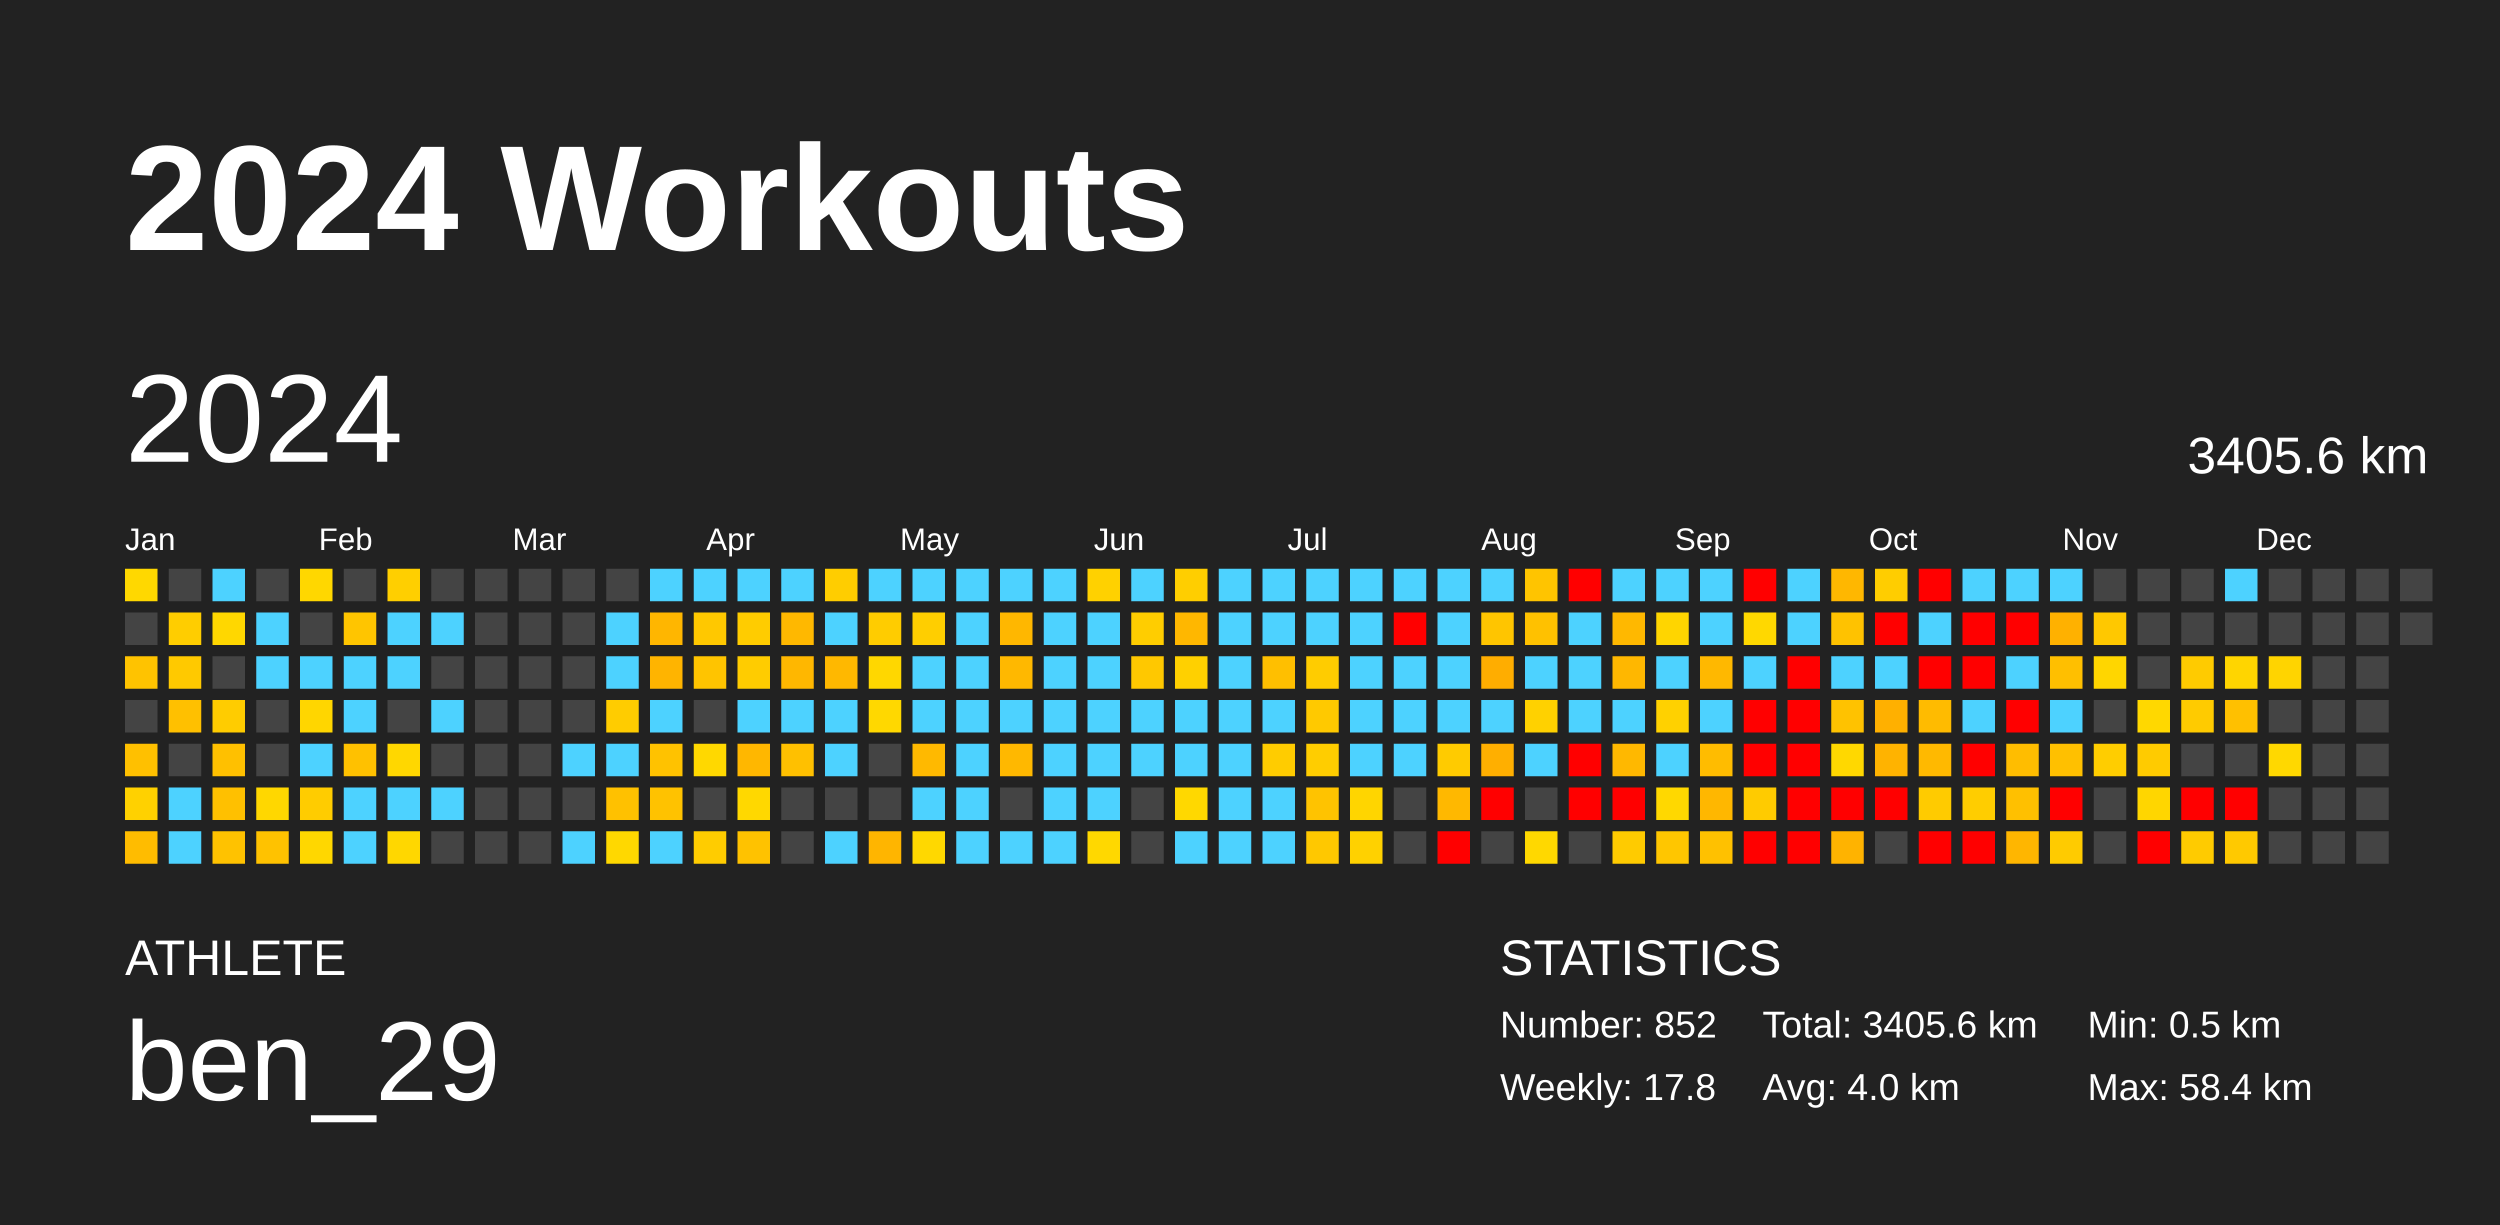
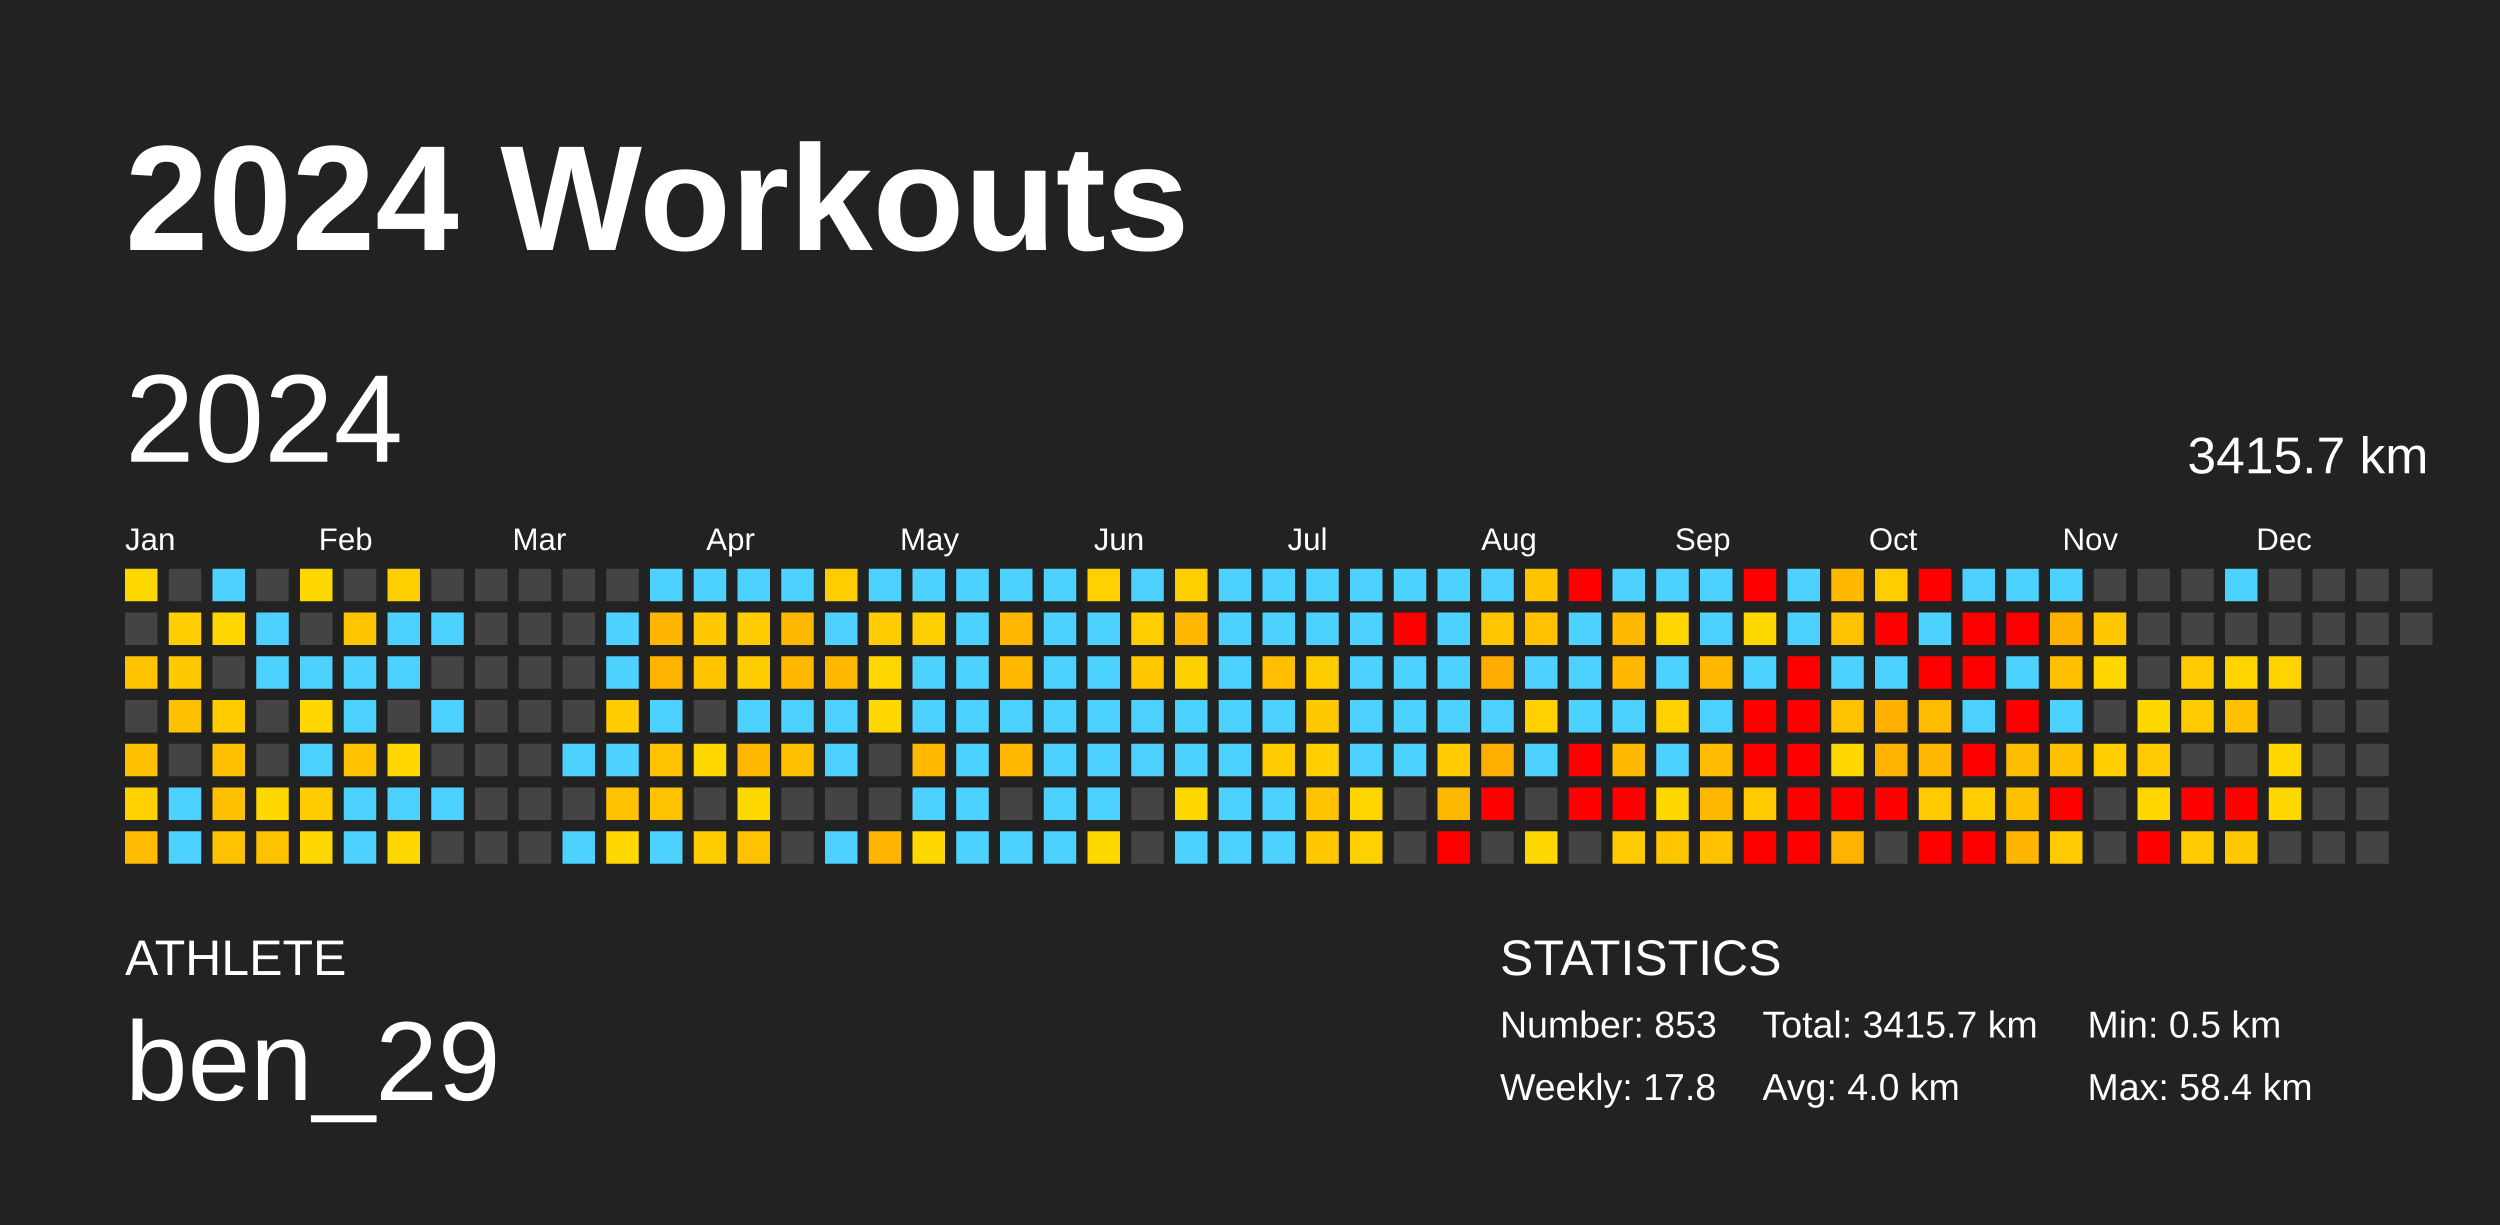
<svg xmlns="http://www.w3.org/2000/svg" baseProfile="full" height="98mm" version="1.1" viewBox="0,0,200,98" width="200mm">
  <defs />
  <rect fill="#222222" height="98" width="200" x="0" y="0" />
  <text fill="#FFFFFF" style="font-size:12px; font-family:Arial; font-weight:bold;" x="10" y="20">2024 Workouts</text>
  <text fill="#FFFFFF" style="font-size:4px; font-family:Arial" x="10" y="78">ATHLETE</text>
  <text fill="#FFFFFF" style="font-size:9px; font-family:Arial" x="10" y="88">ben_29</text>
  <text fill="#FFFFFF" style="font-size:4px; font-family:Arial" x="120" y="78">STATISTICS</text>
-   <text fill="#FFFFFF" style="font-size:3px; font-family:Arial" x="120" y="83">Number: 852</text>
+   <text fill="#FFFFFF" style="font-size:3px; font-family:Arial" x="120" y="83">Number: 853</text>
  <text fill="#FFFFFF" style="font-size:3px; font-family:Arial" x="120" y="88">Weekly: 17.8</text>
-   <text fill="#FFFFFF" style="font-size:3px; font-family:Arial" x="141" y="83">Total: 3405.6 km</text>
+   <text fill="#FFFFFF" style="font-size:3px; font-family:Arial" x="141" y="83">Total: 3415.7 km</text>
  <text fill="#FFFFFF" style="font-size:3px; font-family:Arial" x="141" y="88">Avg: 4.0 km</text>
  <text fill="#FFFFFF" style="font-size:3px; font-family:Arial" x="167" y="83">Min: 0.5 km</text>
  <text fill="#FFFFFF" style="font-size:3px; font-family:Arial" x="167" y="88">Max: 58.4 km</text>
  <text dominant-baseline="hanging" fill="#FFFFFF" style="font-size:10.0px; font-family:Arial;" x="10" y="30">2024</text>
-   <text dominant-baseline="hanging" fill="#FFFFFF" style="font-size:4.125px; font-family:Arial;" x="175" y="35">3405.6 km</text>
+   <text dominant-baseline="hanging" fill="#FFFFFF" style="font-size:4.125px; font-family:Arial;" x="175" y="35">3415.7 km</text>
  <text fill="#FFFFFF" style="font-size:2.5px; font-family:Arial" x="10.0" y="44">Jan</text>
  <text fill="#FFFFFF" style="font-size:2.5px; font-family:Arial" x="25.5" y="44">Feb</text>
  <text fill="#FFFFFF" style="font-size:2.5px; font-family:Arial" x="41.0" y="44">Mar</text>
  <text fill="#FFFFFF" style="font-size:2.5px; font-family:Arial" x="56.5" y="44">Apr</text>
  <text fill="#FFFFFF" style="font-size:2.5px; font-family:Arial" x="72.0" y="44">May</text>
  <text fill="#FFFFFF" style="font-size:2.5px; font-family:Arial" x="87.5" y="44">Jun</text>
  <text fill="#FFFFFF" style="font-size:2.5px; font-family:Arial" x="103.0" y="44">Jul</text>
  <text fill="#FFFFFF" style="font-size:2.5px; font-family:Arial" x="118.5" y="44">Aug</text>
  <text fill="#FFFFFF" style="font-size:2.5px; font-family:Arial" x="134.0" y="44">Sep</text>
  <text fill="#FFFFFF" style="font-size:2.5px; font-family:Arial" x="149.5" y="44">Oct</text>
  <text fill="#FFFFFF" style="font-size:2.5px; font-family:Arial" x="165.0" y="44">Nov</text>
  <text fill="#FFFFFF" style="font-size:2.5px; font-family:Arial" x="180.5" y="44">Dec</text>
  <rect fill="#ffd800" height="2.6" width="2.6" x="10.0" y="45.5" />
  <rect fill="#444444" height="2.6" width="2.6" x="10.0" y="49.0" />
  <rect fill="#ffc300" height="2.6" width="2.6" x="10.0" y="52.5" />
  <rect fill="#444444" height="2.6" width="2.6" x="10.0" y="56.0" />
  <rect fill="#ffc000" height="2.6" width="2.6" x="10.0" y="59.5" />
  <rect fill="#ffd100" height="2.6" width="2.6" x="10.0" y="63.0" />
  <rect fill="#ffbc00" height="2.6" width="2.6" x="10.0" y="66.5" />
  <rect fill="#444444" height="2.6" width="2.6" x="13.5" y="45.5" />
  <rect fill="#ffcd00" height="2.6" width="2.6" x="13.5" y="49.0" />
  <rect fill="#ffc900" height="2.6" width="2.6" x="13.5" y="52.5" />
  <rect fill="#ffc000" height="2.6" width="2.6" x="13.5" y="56.0" />
  <rect fill="#444444" height="2.6" width="2.6" x="13.5" y="59.5" />
  <rect fill="#4dd2ff" height="2.6" width="2.6" x="13.5" y="63.0" />
  <rect fill="#4dd2ff" height="2.6" width="2.6" x="13.5" y="66.5" />
  <rect fill="#4dd2ff" height="2.6" width="2.6" x="17.0" y="45.5" />
  <rect fill="#ffd700" height="2.6" width="2.6" x="17.0" y="49.0" />
  <rect fill="#444444" height="2.6" width="2.6" x="17.0" y="52.5" />
  <rect fill="#ffcc00" height="2.6" width="2.6" x="17.0" y="56.0" />
  <rect fill="#ffc000" height="2.6" width="2.6" x="17.0" y="59.5" />
  <rect fill="#ffc000" height="2.6" width="2.6" x="17.0" y="63.0" />
  <rect fill="#ffc200" height="2.6" width="2.6" x="17.0" y="66.5" />
  <rect fill="#444444" height="2.6" width="2.6" x="20.5" y="45.5" />
  <rect fill="#4dd2ff" height="2.6" width="2.6" x="20.5" y="49.0" />
  <rect fill="#4dd2ff" height="2.6" width="2.6" x="20.5" y="52.5" />
  <rect fill="#444444" height="2.6" width="2.6" x="20.5" y="56.0" />
  <rect fill="#444444" height="2.6" width="2.6" x="20.5" y="59.5" />
  <rect fill="#ffd700" height="2.6" width="2.6" x="20.5" y="63.0" />
  <rect fill="#ffc200" height="2.6" width="2.6" x="20.5" y="66.5" />
  <rect fill="#ffd700" height="2.6" width="2.6" x="24.0" y="45.5" />
  <rect fill="#444444" height="2.6" width="2.6" x="24.0" y="49.0" />
  <rect fill="#4dd2ff" height="2.6" width="2.6" x="24.0" y="52.5" />
  <rect fill="#ffd600" height="2.6" width="2.6" x="24.0" y="56.0" />
  <rect fill="#4dd2ff" height="2.6" width="2.6" x="24.0" y="59.5" />
  <rect fill="#ffcc00" height="2.6" width="2.6" x="24.0" y="63.0" />
  <rect fill="#ffd700" height="2.6" width="2.6" x="24.0" y="66.5" />
  <rect fill="#444444" height="2.6" width="2.6" x="27.5" y="45.5" />
  <rect fill="#ffc500" height="2.6" width="2.6" x="27.5" y="49.0" />
  <rect fill="#4dd2ff" height="2.6" width="2.6" x="27.5" y="52.5" />
  <rect fill="#4dd2ff" height="2.6" width="2.6" x="27.5" y="56.0" />
  <rect fill="#ffc100" height="2.6" width="2.6" x="27.5" y="59.5" />
  <rect fill="#4dd2ff" height="2.6" width="2.6" x="27.5" y="63.0" />
  <rect fill="#4dd2ff" height="2.6" width="2.6" x="27.5" y="66.5" />
  <rect fill="#ffcf00" height="2.6" width="2.6" x="31.0" y="45.5" />
  <rect fill="#4dd2ff" height="2.6" width="2.6" x="31.0" y="49.0" />
  <rect fill="#4dd2ff" height="2.6" width="2.6" x="31.0" y="52.5" />
  <rect fill="#444444" height="2.6" width="2.6" x="31.0" y="56.0" />
  <rect fill="#ffd700" height="2.6" width="2.6" x="31.0" y="59.5" />
  <rect fill="#4dd2ff" height="2.6" width="2.6" x="31.0" y="63.0" />
  <rect fill="#ffd700" height="2.6" width="2.6" x="31.0" y="66.5" />
  <rect fill="#444444" height="2.6" width="2.6" x="34.5" y="45.5" />
  <rect fill="#4dd2ff" height="2.6" width="2.6" x="34.5" y="49.0" />
  <rect fill="#444444" height="2.6" width="2.6" x="34.5" y="52.5" />
  <rect fill="#4dd2ff" height="2.6" width="2.6" x="34.5" y="56.0" />
  <rect fill="#444444" height="2.6" width="2.6" x="34.5" y="59.5" />
  <rect fill="#4dd2ff" height="2.6" width="2.6" x="34.5" y="63.0" />
  <rect fill="#444444" height="2.6" width="2.6" x="34.5" y="66.5" />
  <rect fill="#444444" height="2.6" width="2.6" x="38.0" y="45.5" />
  <rect fill="#444444" height="2.6" width="2.6" x="38.0" y="49.0" />
  <rect fill="#444444" height="2.6" width="2.6" x="38.0" y="52.5" />
  <rect fill="#444444" height="2.6" width="2.6" x="38.0" y="56.0" />
  <rect fill="#444444" height="2.6" width="2.6" x="38.0" y="59.5" />
  <rect fill="#444444" height="2.6" width="2.6" x="38.0" y="63.0" />
  <rect fill="#444444" height="2.6" width="2.6" x="38.0" y="66.5" />
  <rect fill="#444444" height="2.6" width="2.6" x="41.5" y="45.5" />
  <rect fill="#444444" height="2.6" width="2.6" x="41.5" y="49.0" />
  <rect fill="#444444" height="2.6" width="2.6" x="41.5" y="52.5" />
  <rect fill="#444444" height="2.6" width="2.6" x="41.5" y="56.0" />
  <rect fill="#444444" height="2.6" width="2.6" x="41.5" y="59.5" />
  <rect fill="#444444" height="2.6" width="2.6" x="41.5" y="63.0" />
  <rect fill="#444444" height="2.6" width="2.6" x="41.5" y="66.5" />
  <rect fill="#444444" height="2.6" width="2.6" x="45.0" y="45.5" />
  <rect fill="#444444" height="2.6" width="2.6" x="45.0" y="49.0" />
  <rect fill="#444444" height="2.6" width="2.6" x="45.0" y="52.5" />
  <rect fill="#444444" height="2.6" width="2.6" x="45.0" y="56.0" />
  <rect fill="#4dd2ff" height="2.6" width="2.6" x="45.0" y="59.5" />
  <rect fill="#444444" height="2.6" width="2.6" x="45.0" y="63.0" />
  <rect fill="#4dd2ff" height="2.6" width="2.6" x="45.0" y="66.5" />
  <rect fill="#444444" height="2.6" width="2.6" x="48.5" y="45.5" />
  <rect fill="#4dd2ff" height="2.6" width="2.6" x="48.5" y="49.0" />
  <rect fill="#4dd2ff" height="2.6" width="2.6" x="48.5" y="52.5" />
  <rect fill="#ffcc00" height="2.6" width="2.6" x="48.5" y="56.0" />
  <rect fill="#4dd2ff" height="2.6" width="2.6" x="48.5" y="59.5" />
  <rect fill="#ffc100" height="2.6" width="2.6" x="48.5" y="63.0" />
  <rect fill="#ffd800" height="2.6" width="2.6" x="48.5" y="66.5" />
  <rect fill="#4dd2ff" height="2.6" width="2.6" x="52.0" y="45.5" />
  <rect fill="#ffb600" height="2.6" width="2.6" x="52.0" y="49.0" />
  <rect fill="#ffb400" height="2.6" width="2.6" x="52.0" y="52.5" />
  <rect fill="#4dd2ff" height="2.6" width="2.6" x="52.0" y="56.0" />
  <rect fill="#ffc200" height="2.6" width="2.6" x="52.0" y="59.5" />
  <rect fill="#ffc200" height="2.6" width="2.6" x="52.0" y="63.0" />
  <rect fill="#4dd2ff" height="2.6" width="2.6" x="52.0" y="66.5" />
  <rect fill="#4dd2ff" height="2.6" width="2.6" x="55.5" y="45.5" />
  <rect fill="#ffc800" height="2.6" width="2.6" x="55.5" y="49.0" />
  <rect fill="#ffc400" height="2.6" width="2.6" x="55.5" y="52.5" />
  <rect fill="#444444" height="2.6" width="2.6" x="55.5" y="56.0" />
  <rect fill="#ffd800" height="2.6" width="2.6" x="55.5" y="59.5" />
  <rect fill="#444444" height="2.6" width="2.6" x="55.5" y="63.0" />
  <rect fill="#ffcc00" height="2.6" width="2.6" x="55.5" y="66.5" />
  <rect fill="#4dd2ff" height="2.6" width="2.6" x="59.0" y="45.5" />
  <rect fill="#ffcc00" height="2.6" width="2.6" x="59.0" y="49.0" />
  <rect fill="#ffcc00" height="2.6" width="2.6" x="59.0" y="52.5" />
  <rect fill="#4dd2ff" height="2.6" width="2.6" x="59.0" y="56.0" />
  <rect fill="#ffb700" height="2.6" width="2.6" x="59.0" y="59.5" />
  <rect fill="#ffd800" height="2.6" width="2.6" x="59.0" y="63.0" />
  <rect fill="#ffc200" height="2.6" width="2.6" x="59.0" y="66.5" />
  <rect fill="#4dd2ff" height="2.6" width="2.6" x="62.5" y="45.5" />
  <rect fill="#ffb800" height="2.6" width="2.6" x="62.5" y="49.0" />
  <rect fill="#ffb700" height="2.6" width="2.6" x="62.5" y="52.5" />
  <rect fill="#4dd2ff" height="2.6" width="2.6" x="62.5" y="56.0" />
  <rect fill="#ffc000" height="2.6" width="2.6" x="62.5" y="59.5" />
  <rect fill="#444444" height="2.6" width="2.6" x="62.5" y="63.0" />
  <rect fill="#444444" height="2.6" width="2.6" x="62.5" y="66.5" />
  <rect fill="#ffcd00" height="2.6" width="2.6" x="66.0" y="45.5" />
  <rect fill="#4dd2ff" height="2.6" width="2.6" x="66.0" y="49.0" />
  <rect fill="#ffb800" height="2.6" width="2.6" x="66.0" y="52.5" />
  <rect fill="#4dd2ff" height="2.6" width="2.6" x="66.0" y="56.0" />
  <rect fill="#4dd2ff" height="2.6" width="2.6" x="66.0" y="59.5" />
  <rect fill="#444444" height="2.6" width="2.6" x="66.0" y="63.0" />
  <rect fill="#4dd2ff" height="2.6" width="2.6" x="66.0" y="66.5" />
  <rect fill="#4dd2ff" height="2.6" width="2.6" x="69.5" y="45.5" />
  <rect fill="#ffcc00" height="2.6" width="2.6" x="69.5" y="49.0" />
  <rect fill="#ffd700" height="2.6" width="2.6" x="69.5" y="52.5" />
  <rect fill="#ffd800" height="2.6" width="2.6" x="69.5" y="56.0" />
  <rect fill="#444444" height="2.6" width="2.6" x="69.5" y="59.5" />
  <rect fill="#444444" height="2.6" width="2.6" x="69.5" y="63.0" />
  <rect fill="#ffb500" height="2.6" width="2.6" x="69.5" y="66.5" />
  <rect fill="#4dd2ff" height="2.6" width="2.6" x="73.0" y="45.5" />
  <rect fill="#ffce00" height="2.6" width="2.6" x="73.0" y="49.0" />
  <rect fill="#4dd2ff" height="2.6" width="2.6" x="73.0" y="52.5" />
  <rect fill="#4dd2ff" height="2.6" width="2.6" x="73.0" y="56.0" />
  <rect fill="#ffb900" height="2.6" width="2.6" x="73.0" y="59.5" />
  <rect fill="#4dd2ff" height="2.6" width="2.6" x="73.0" y="63.0" />
  <rect fill="#ffd800" height="2.6" width="2.6" x="73.0" y="66.5" />
  <rect fill="#4dd2ff" height="2.6" width="2.6" x="76.5" y="45.5" />
  <rect fill="#4dd2ff" height="2.6" width="2.6" x="76.5" y="49.0" />
  <rect fill="#4dd2ff" height="2.6" width="2.6" x="76.5" y="52.5" />
  <rect fill="#4dd2ff" height="2.6" width="2.6" x="76.5" y="56.0" />
  <rect fill="#4dd2ff" height="2.6" width="2.6" x="76.5" y="59.5" />
  <rect fill="#4dd2ff" height="2.6" width="2.6" x="76.5" y="63.0" />
  <rect fill="#4dd2ff" height="2.6" width="2.6" x="76.5" y="66.5" />
  <rect fill="#4dd2ff" height="2.6" width="2.6" x="80.0" y="45.5" />
  <rect fill="#ffb700" height="2.6" width="2.6" x="80.0" y="49.0" />
  <rect fill="#ffb800" height="2.6" width="2.6" x="80.0" y="52.5" />
  <rect fill="#4dd2ff" height="2.6" width="2.6" x="80.0" y="56.0" />
  <rect fill="#ffb800" height="2.6" width="2.6" x="80.0" y="59.5" />
  <rect fill="#444444" height="2.6" width="2.6" x="80.0" y="63.0" />
  <rect fill="#4dd2ff" height="2.6" width="2.6" x="80.0" y="66.5" />
  <rect fill="#4dd2ff" height="2.6" width="2.6" x="83.5" y="45.5" />
  <rect fill="#4dd2ff" height="2.6" width="2.6" x="83.5" y="49.0" />
  <rect fill="#4dd2ff" height="2.6" width="2.6" x="83.5" y="52.5" />
  <rect fill="#4dd2ff" height="2.6" width="2.6" x="83.5" y="56.0" />
  <rect fill="#4dd2ff" height="2.6" width="2.6" x="83.5" y="59.5" />
  <rect fill="#4dd2ff" height="2.6" width="2.6" x="83.5" y="63.0" />
  <rect fill="#4dd2ff" height="2.6" width="2.6" x="83.5" y="66.5" />
  <rect fill="#ffd100" height="2.6" width="2.6" x="87.0" y="45.5" />
  <rect fill="#4dd2ff" height="2.6" width="2.6" x="87.0" y="49.0" />
  <rect fill="#4dd2ff" height="2.6" width="2.6" x="87.0" y="52.5" />
  <rect fill="#4dd2ff" height="2.6" width="2.6" x="87.0" y="56.0" />
  <rect fill="#4dd2ff" height="2.6" width="2.6" x="87.0" y="59.5" />
  <rect fill="#4dd2ff" height="2.6" width="2.6" x="87.0" y="63.0" />
  <rect fill="#ffd800" height="2.6" width="2.6" x="87.0" y="66.5" />
  <rect fill="#4dd2ff" height="2.6" width="2.6" x="90.5" y="45.5" />
  <rect fill="#ffcd00" height="2.6" width="2.6" x="90.5" y="49.0" />
  <rect fill="#ffc800" height="2.6" width="2.6" x="90.5" y="52.5" />
  <rect fill="#4dd2ff" height="2.6" width="2.6" x="90.5" y="56.0" />
  <rect fill="#4dd2ff" height="2.6" width="2.6" x="90.5" y="59.5" />
  <rect fill="#444444" height="2.6" width="2.6" x="90.5" y="63.0" />
  <rect fill="#444444" height="2.6" width="2.6" x="90.5" y="66.5" />
  <rect fill="#ffce00" height="2.6" width="2.6" x="94.0" y="45.5" />
  <rect fill="#ffb700" height="2.6" width="2.6" x="94.0" y="49.0" />
  <rect fill="#ffd000" height="2.6" width="2.6" x="94.0" y="52.5" />
  <rect fill="#4dd2ff" height="2.6" width="2.6" x="94.0" y="56.0" />
  <rect fill="#4dd2ff" height="2.6" width="2.6" x="94.0" y="59.5" />
  <rect fill="#ffd800" height="2.6" width="2.6" x="94.0" y="63.0" />
  <rect fill="#4dd2ff" height="2.6" width="2.6" x="94.0" y="66.5" />
  <rect fill="#4dd2ff" height="2.6" width="2.6" x="97.5" y="45.5" />
  <rect fill="#4dd2ff" height="2.6" width="2.6" x="97.5" y="49.0" />
  <rect fill="#4dd2ff" height="2.6" width="2.6" x="97.5" y="52.5" />
  <rect fill="#4dd2ff" height="2.6" width="2.6" x="97.5" y="56.0" />
  <rect fill="#4dd2ff" height="2.6" width="2.6" x="97.5" y="59.5" />
  <rect fill="#4dd2ff" height="2.6" width="2.6" x="97.5" y="63.0" />
  <rect fill="#4dd2ff" height="2.6" width="2.6" x="97.5" y="66.5" />
  <rect fill="#4dd2ff" height="2.6" width="2.6" x="101.0" y="45.5" />
  <rect fill="#4dd2ff" height="2.6" width="2.6" x="101.0" y="49.0" />
  <rect fill="#ffbf00" height="2.6" width="2.6" x="101.0" y="52.5" />
  <rect fill="#4dd2ff" height="2.6" width="2.6" x="101.0" y="56.0" />
  <rect fill="#ffcc00" height="2.6" width="2.6" x="101.0" y="59.5" />
  <rect fill="#4dd2ff" height="2.6" width="2.6" x="101.0" y="63.0" />
  <rect fill="#4dd2ff" height="2.6" width="2.6" x="101.0" y="66.5" />
  <rect fill="#4dd2ff" height="2.6" width="2.6" x="104.5" y="45.5" />
  <rect fill="#4dd2ff" height="2.6" width="2.6" x="104.5" y="49.0" />
  <rect fill="#ffcc00" height="2.6" width="2.6" x="104.5" y="52.5" />
  <rect fill="#ffc900" height="2.6" width="2.6" x="104.5" y="56.0" />
  <rect fill="#ffcd00" height="2.6" width="2.6" x="104.5" y="59.5" />
  <rect fill="#ffc300" height="2.6" width="2.6" x="104.5" y="63.0" />
  <rect fill="#ffc800" height="2.6" width="2.6" x="104.5" y="66.5" />
  <rect fill="#4dd2ff" height="2.6" width="2.6" x="108.0" y="45.5" />
  <rect fill="#4dd2ff" height="2.6" width="2.6" x="108.0" y="49.0" />
  <rect fill="#4dd2ff" height="2.6" width="2.6" x="108.0" y="52.5" />
  <rect fill="#4dd2ff" height="2.6" width="2.6" x="108.0" y="56.0" />
  <rect fill="#4dd2ff" height="2.6" width="2.6" x="108.0" y="59.5" />
  <rect fill="#ffd500" height="2.6" width="2.6" x="108.0" y="63.0" />
  <rect fill="#ffd100" height="2.6" width="2.6" x="108.0" y="66.5" />
  <rect fill="#4dd2ff" height="2.6" width="2.6" x="111.5" y="45.5" />
  <rect fill="red" height="2.6" width="2.6" x="111.5" y="49.0" />
  <rect fill="#4dd2ff" height="2.6" width="2.6" x="111.5" y="52.5" />
  <rect fill="#4dd2ff" height="2.6" width="2.6" x="111.5" y="56.0" />
  <rect fill="#4dd2ff" height="2.6" width="2.6" x="111.5" y="59.5" />
  <rect fill="#444444" height="2.6" width="2.6" x="111.5" y="63.0" />
  <rect fill="#444444" height="2.6" width="2.6" x="111.5" y="66.5" />
  <rect fill="#4dd2ff" height="2.6" width="2.6" x="115.0" y="45.5" />
  <rect fill="#4dd2ff" height="2.6" width="2.6" x="115.0" y="49.0" />
  <rect fill="#4dd2ff" height="2.6" width="2.6" x="115.0" y="52.5" />
  <rect fill="#4dd2ff" height="2.6" width="2.6" x="115.0" y="56.0" />
  <rect fill="#ffcb00" height="2.6" width="2.6" x="115.0" y="59.5" />
  <rect fill="#ffb800" height="2.6" width="2.6" x="115.0" y="63.0" />
  <rect fill="red" height="2.6" width="2.6" x="115.0" y="66.5" />
  <rect fill="#4dd2ff" height="2.6" width="2.6" x="118.5" y="45.5" />
  <rect fill="#ffc500" height="2.6" width="2.6" x="118.5" y="49.0" />
  <rect fill="#ffad00" height="2.6" width="2.6" x="118.5" y="52.5" />
  <rect fill="#4dd2ff" height="2.6" width="2.6" x="118.5" y="56.0" />
  <rect fill="#ffaf00" height="2.6" width="2.6" x="118.5" y="59.5" />
  <rect fill="red" height="2.6" width="2.6" x="118.5" y="63.0" />
  <rect fill="#444444" height="2.6" width="2.6" x="118.5" y="66.5" />
  <rect fill="#ffc400" height="2.6" width="2.6" x="122.0" y="45.5" />
  <rect fill="#ffc100" height="2.6" width="2.6" x="122.0" y="49.0" />
  <rect fill="#4dd2ff" height="2.6" width="2.6" x="122.0" y="52.5" />
  <rect fill="#ffd100" height="2.6" width="2.6" x="122.0" y="56.0" />
  <rect fill="#4dd2ff" height="2.6" width="2.6" x="122.0" y="59.5" />
  <rect fill="#444444" height="2.6" width="2.6" x="122.0" y="63.0" />
  <rect fill="#ffd800" height="2.6" width="2.6" x="122.0" y="66.5" />
  <rect fill="red" height="2.6" width="2.6" x="125.5" y="45.5" />
  <rect fill="#4dd2ff" height="2.6" width="2.6" x="125.5" y="49.0" />
  <rect fill="#4dd2ff" height="2.6" width="2.6" x="125.5" y="52.5" />
  <rect fill="#4dd2ff" height="2.6" width="2.6" x="125.5" y="56.0" />
  <rect fill="red" height="2.6" width="2.6" x="125.5" y="59.5" />
  <rect fill="red" height="2.6" width="2.6" x="125.5" y="63.0" />
  <rect fill="#444444" height="2.6" width="2.6" x="125.5" y="66.5" />
  <rect fill="#4dd2ff" height="2.6" width="2.6" x="129.0" y="45.5" />
  <rect fill="#ffb800" height="2.6" width="2.6" x="129.0" y="49.0" />
  <rect fill="#ffb700" height="2.6" width="2.6" x="129.0" y="52.5" />
  <rect fill="#4dd2ff" height="2.6" width="2.6" x="129.0" y="56.0" />
  <rect fill="#ffb800" height="2.6" width="2.6" x="129.0" y="59.5" />
  <rect fill="red" height="2.6" width="2.6" x="129.0" y="63.0" />
  <rect fill="#ffcb00" height="2.6" width="2.6" x="129.0" y="66.5" />
  <rect fill="#4dd2ff" height="2.6" width="2.6" x="132.5" y="45.5" />
  <rect fill="#ffd500" height="2.6" width="2.6" x="132.5" y="49.0" />
  <rect fill="#4dd2ff" height="2.6" width="2.6" x="132.5" y="52.5" />
  <rect fill="#ffd100" height="2.6" width="2.6" x="132.5" y="56.0" />
  <rect fill="#4dd2ff" height="2.6" width="2.6" x="132.5" y="59.5" />
  <rect fill="#ffd800" height="2.6" width="2.6" x="132.5" y="63.0" />
  <rect fill="#ffc600" height="2.6" width="2.6" x="132.5" y="66.5" />
  <rect fill="#4dd2ff" height="2.6" width="2.6" x="136.0" y="45.5" />
  <rect fill="#4dd2ff" height="2.6" width="2.6" x="136.0" y="49.0" />
  <rect fill="#ffb800" height="2.6" width="2.6" x="136.0" y="52.5" />
  <rect fill="#4dd2ff" height="2.6" width="2.6" x="136.0" y="56.0" />
  <rect fill="#ffbc00" height="2.6" width="2.6" x="136.0" y="59.5" />
  <rect fill="#ffb700" height="2.6" width="2.6" x="136.0" y="63.0" />
  <rect fill="#ffc100" height="2.6" width="2.6" x="136.0" y="66.5" />
  <rect fill="red" height="2.6" width="2.6" x="139.5" y="45.5" />
  <rect fill="#ffd800" height="2.6" width="2.6" x="139.5" y="49.0" />
  <rect fill="#4dd2ff" height="2.6" width="2.6" x="139.5" y="52.5" />
  <rect fill="red" height="2.6" width="2.6" x="139.5" y="56.0" />
  <rect fill="red" height="2.6" width="2.6" x="139.5" y="59.5" />
  <rect fill="#ffcb00" height="2.6" width="2.6" x="139.5" y="63.0" />
  <rect fill="red" height="2.6" width="2.6" x="139.5" y="66.5" />
  <rect fill="#4dd2ff" height="2.6" width="2.6" x="143.0" y="45.5" />
  <rect fill="#4dd2ff" height="2.6" width="2.6" x="143.0" y="49.0" />
  <rect fill="red" height="2.6" width="2.6" x="143.0" y="52.5" />
  <rect fill="red" height="2.6" width="2.6" x="143.0" y="56.0" />
  <rect fill="red" height="2.6" width="2.6" x="143.0" y="59.5" />
  <rect fill="red" height="2.6" width="2.6" x="143.0" y="63.0" />
  <rect fill="red" height="2.6" width="2.6" x="143.0" y="66.5" />
  <rect fill="#ffb700" height="2.6" width="2.6" x="146.5" y="45.5" />
  <rect fill="#ffc200" height="2.6" width="2.6" x="146.5" y="49.0" />
  <rect fill="#4dd2ff" height="2.6" width="2.6" x="146.5" y="52.5" />
  <rect fill="#ffc200" height="2.6" width="2.6" x="146.5" y="56.0" />
  <rect fill="#ffd800" height="2.6" width="2.6" x="146.5" y="59.5" />
  <rect fill="red" height="2.6" width="2.6" x="146.5" y="63.0" />
  <rect fill="#ffb300" height="2.6" width="2.6" x="146.5" y="66.5" />
  <rect fill="#ffcd00" height="2.6" width="2.6" x="150.0" y="45.5" />
  <rect fill="red" height="2.6" width="2.6" x="150.0" y="49.0" />
  <rect fill="#4dd2ff" height="2.6" width="2.6" x="150.0" y="52.5" />
  <rect fill="#ffb000" height="2.6" width="2.6" x="150.0" y="56.0" />
  <rect fill="#ffb300" height="2.6" width="2.6" x="150.0" y="59.5" />
  <rect fill="red" height="2.6" width="2.6" x="150.0" y="63.0" />
  <rect fill="#444444" height="2.6" width="2.6" x="150.0" y="66.5" />
  <rect fill="red" height="2.6" width="2.6" x="153.5" y="45.5" />
  <rect fill="#4dd2ff" height="2.6" width="2.6" x="153.5" y="49.0" />
  <rect fill="red" height="2.6" width="2.6" x="153.5" y="52.5" />
  <rect fill="#ffbb00" height="2.6" width="2.6" x="153.5" y="56.0" />
  <rect fill="#ffb900" height="2.6" width="2.6" x="153.5" y="59.5" />
  <rect fill="#ffcb00" height="2.6" width="2.6" x="153.5" y="63.0" />
  <rect fill="red" height="2.6" width="2.6" x="153.5" y="66.5" />
  <rect fill="#4dd2ff" height="2.6" width="2.6" x="157.0" y="45.5" />
  <rect fill="red" height="2.6" width="2.6" x="157.0" y="49.0" />
  <rect fill="red" height="2.6" width="2.6" x="157.0" y="52.5" />
  <rect fill="#4dd2ff" height="2.6" width="2.6" x="157.0" y="56.0" />
  <rect fill="red" height="2.6" width="2.6" x="157.0" y="59.5" />
  <rect fill="#ffcd00" height="2.6" width="2.6" x="157.0" y="63.0" />
  <rect fill="red" height="2.6" width="2.6" x="157.0" y="66.5" />
  <rect fill="#4dd2ff" height="2.6" width="2.6" x="160.5" y="45.5" />
  <rect fill="red" height="2.6" width="2.6" x="160.5" y="49.0" />
  <rect fill="#4dd2ff" height="2.6" width="2.6" x="160.5" y="52.5" />
  <rect fill="red" height="2.6" width="2.6" x="160.5" y="56.0" />
  <rect fill="#ffbd00" height="2.6" width="2.6" x="160.5" y="59.5" />
  <rect fill="#ffc000" height="2.6" width="2.6" x="160.5" y="63.0" />
  <rect fill="#ffb600" height="2.6" width="2.6" x="160.5" y="66.5" />
  <rect fill="#4dd2ff" height="2.6" width="2.6" x="164.0" y="45.5" />
  <rect fill="#ffb100" height="2.6" width="2.6" x="164.0" y="49.0" />
  <rect fill="#ffbf00" height="2.6" width="2.6" x="164.0" y="52.5" />
  <rect fill="#4dd2ff" height="2.6" width="2.6" x="164.0" y="56.0" />
  <rect fill="#ffc000" height="2.6" width="2.6" x="164.0" y="59.5" />
  <rect fill="red" height="2.6" width="2.6" x="164.0" y="63.0" />
  <rect fill="#ffcb00" height="2.6" width="2.6" x="164.0" y="66.5" />
  <rect fill="#444444" height="2.6" width="2.6" x="167.5" y="45.5" />
  <rect fill="#ffc800" height="2.6" width="2.6" x="167.5" y="49.0" />
  <rect fill="#ffd600" height="2.6" width="2.6" x="167.5" y="52.5" />
  <rect fill="#444444" height="2.6" width="2.6" x="167.5" y="56.0" />
  <rect fill="#ffcd00" height="2.6" width="2.6" x="167.5" y="59.5" />
  <rect fill="#444444" height="2.6" width="2.6" x="167.5" y="63.0" />
  <rect fill="#444444" height="2.6" width="2.6" x="167.5" y="66.5" />
  <rect fill="#444444" height="2.6" width="2.6" x="171.0" y="45.5" />
  <rect fill="#444444" height="2.6" width="2.6" x="171.0" y="49.0" />
  <rect fill="#444444" height="2.6" width="2.6" x="171.0" y="52.5" />
  <rect fill="#ffd800" height="2.6" width="2.6" x="171.0" y="56.0" />
  <rect fill="#ffcb00" height="2.6" width="2.6" x="171.0" y="59.5" />
  <rect fill="#ffd600" height="2.6" width="2.6" x="171.0" y="63.0" />
  <rect fill="red" height="2.6" width="2.6" x="171.0" y="66.5" />
  <rect fill="#444444" height="2.6" width="2.6" x="174.5" y="45.5" />
  <rect fill="#444444" height="2.6" width="2.6" x="174.5" y="49.0" />
  <rect fill="#ffcb00" height="2.6" width="2.6" x="174.5" y="52.5" />
  <rect fill="#ffcb00" height="2.6" width="2.6" x="174.5" y="56.0" />
  <rect fill="#444444" height="2.6" width="2.6" x="174.5" y="59.5" />
  <rect fill="red" height="2.6" width="2.6" x="174.5" y="63.0" />
  <rect fill="#ffcb00" height="2.6" width="2.6" x="174.5" y="66.5" />
  <rect fill="#4dd2ff" height="2.6" width="2.6" x="178.0" y="45.5" />
  <rect fill="#444444" height="2.6" width="2.6" x="178.0" y="49.0" />
  <rect fill="#ffd500" height="2.6" width="2.6" x="178.0" y="52.5" />
  <rect fill="#ffc000" height="2.6" width="2.6" x="178.0" y="56.0" />
  <rect fill="#444444" height="2.6" width="2.6" x="178.0" y="59.5" />
  <rect fill="red" height="2.6" width="2.6" x="178.0" y="63.0" />
  <rect fill="#ffc900" height="2.6" width="2.6" x="178.0" y="66.5" />
  <rect fill="#444444" height="2.6" width="2.6" x="181.5" y="45.5" />
  <rect fill="#444444" height="2.6" width="2.6" x="181.5" y="49.0" />
  <rect fill="#ffd400" height="2.6" width="2.6" x="181.5" y="52.5" />
  <rect fill="#444444" height="2.6" width="2.6" x="181.5" y="56.0" />
  <rect fill="#ffd800" height="2.6" width="2.6" x="181.5" y="59.5" />
-   <rect fill="#444444" height="2.6" width="2.6" x="181.5" y="63.0" />
+   <rect fill="#ffd700" height="2.6" width="2.6" x="181.5" y="63.0" />
  <rect fill="#444444" height="2.6" width="2.6" x="181.5" y="66.5" />
  <rect fill="#444444" height="2.6" width="2.6" x="185.0" y="45.5" />
  <rect fill="#444444" height="2.6" width="2.6" x="185.0" y="49.0" />
  <rect fill="#444444" height="2.6" width="2.6" x="185.0" y="52.5" />
  <rect fill="#444444" height="2.6" width="2.6" x="185.0" y="56.0" />
  <rect fill="#444444" height="2.6" width="2.6" x="185.0" y="59.5" />
  <rect fill="#444444" height="2.6" width="2.6" x="185.0" y="63.0" />
  <rect fill="#444444" height="2.6" width="2.6" x="185.0" y="66.5" />
  <rect fill="#444444" height="2.6" width="2.6" x="188.5" y="45.5" />
  <rect fill="#444444" height="2.6" width="2.6" x="188.5" y="49.0" />
  <rect fill="#444444" height="2.6" width="2.6" x="188.5" y="52.5" />
  <rect fill="#444444" height="2.6" width="2.6" x="188.5" y="56.0" />
  <rect fill="#444444" height="2.6" width="2.6" x="188.5" y="59.5" />
  <rect fill="#444444" height="2.6" width="2.6" x="188.5" y="63.0" />
  <rect fill="#444444" height="2.6" width="2.6" x="188.5" y="66.5" />
  <rect fill="#444444" height="2.6" width="2.6" x="192.0" y="45.5" />
  <rect fill="#444444" height="2.6" width="2.6" x="192.0" y="49.0" />
</svg>
